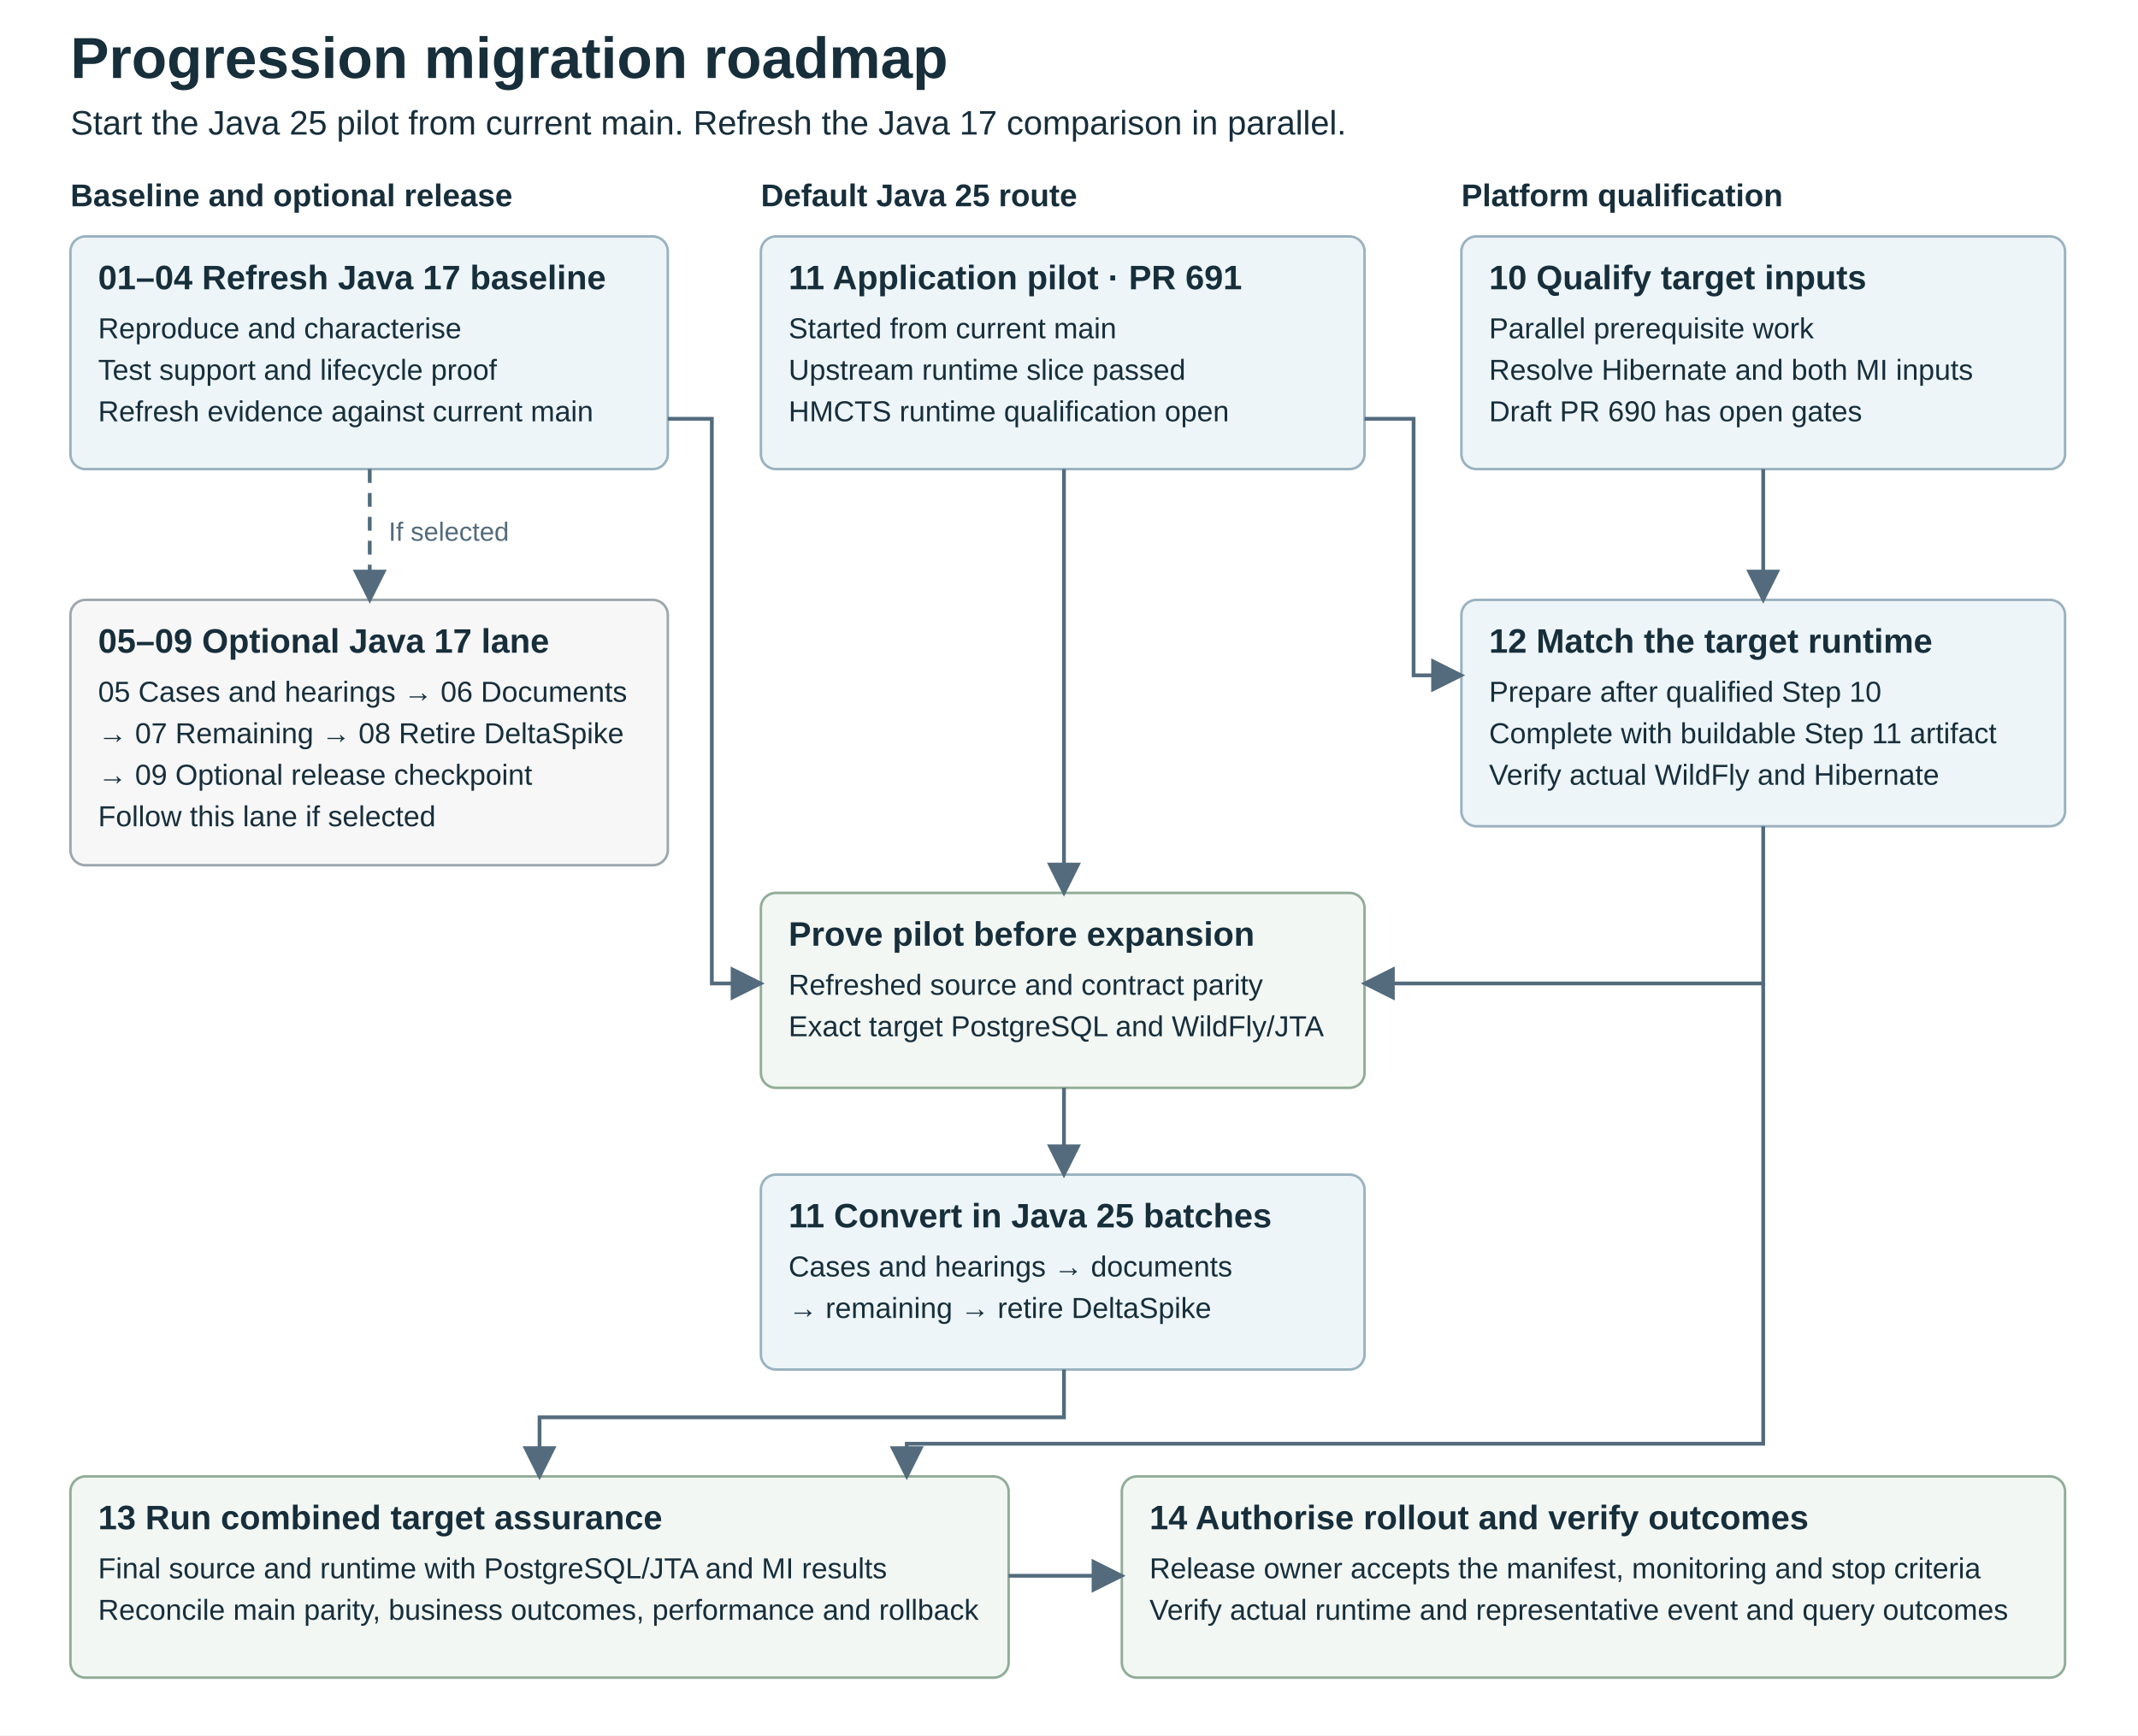
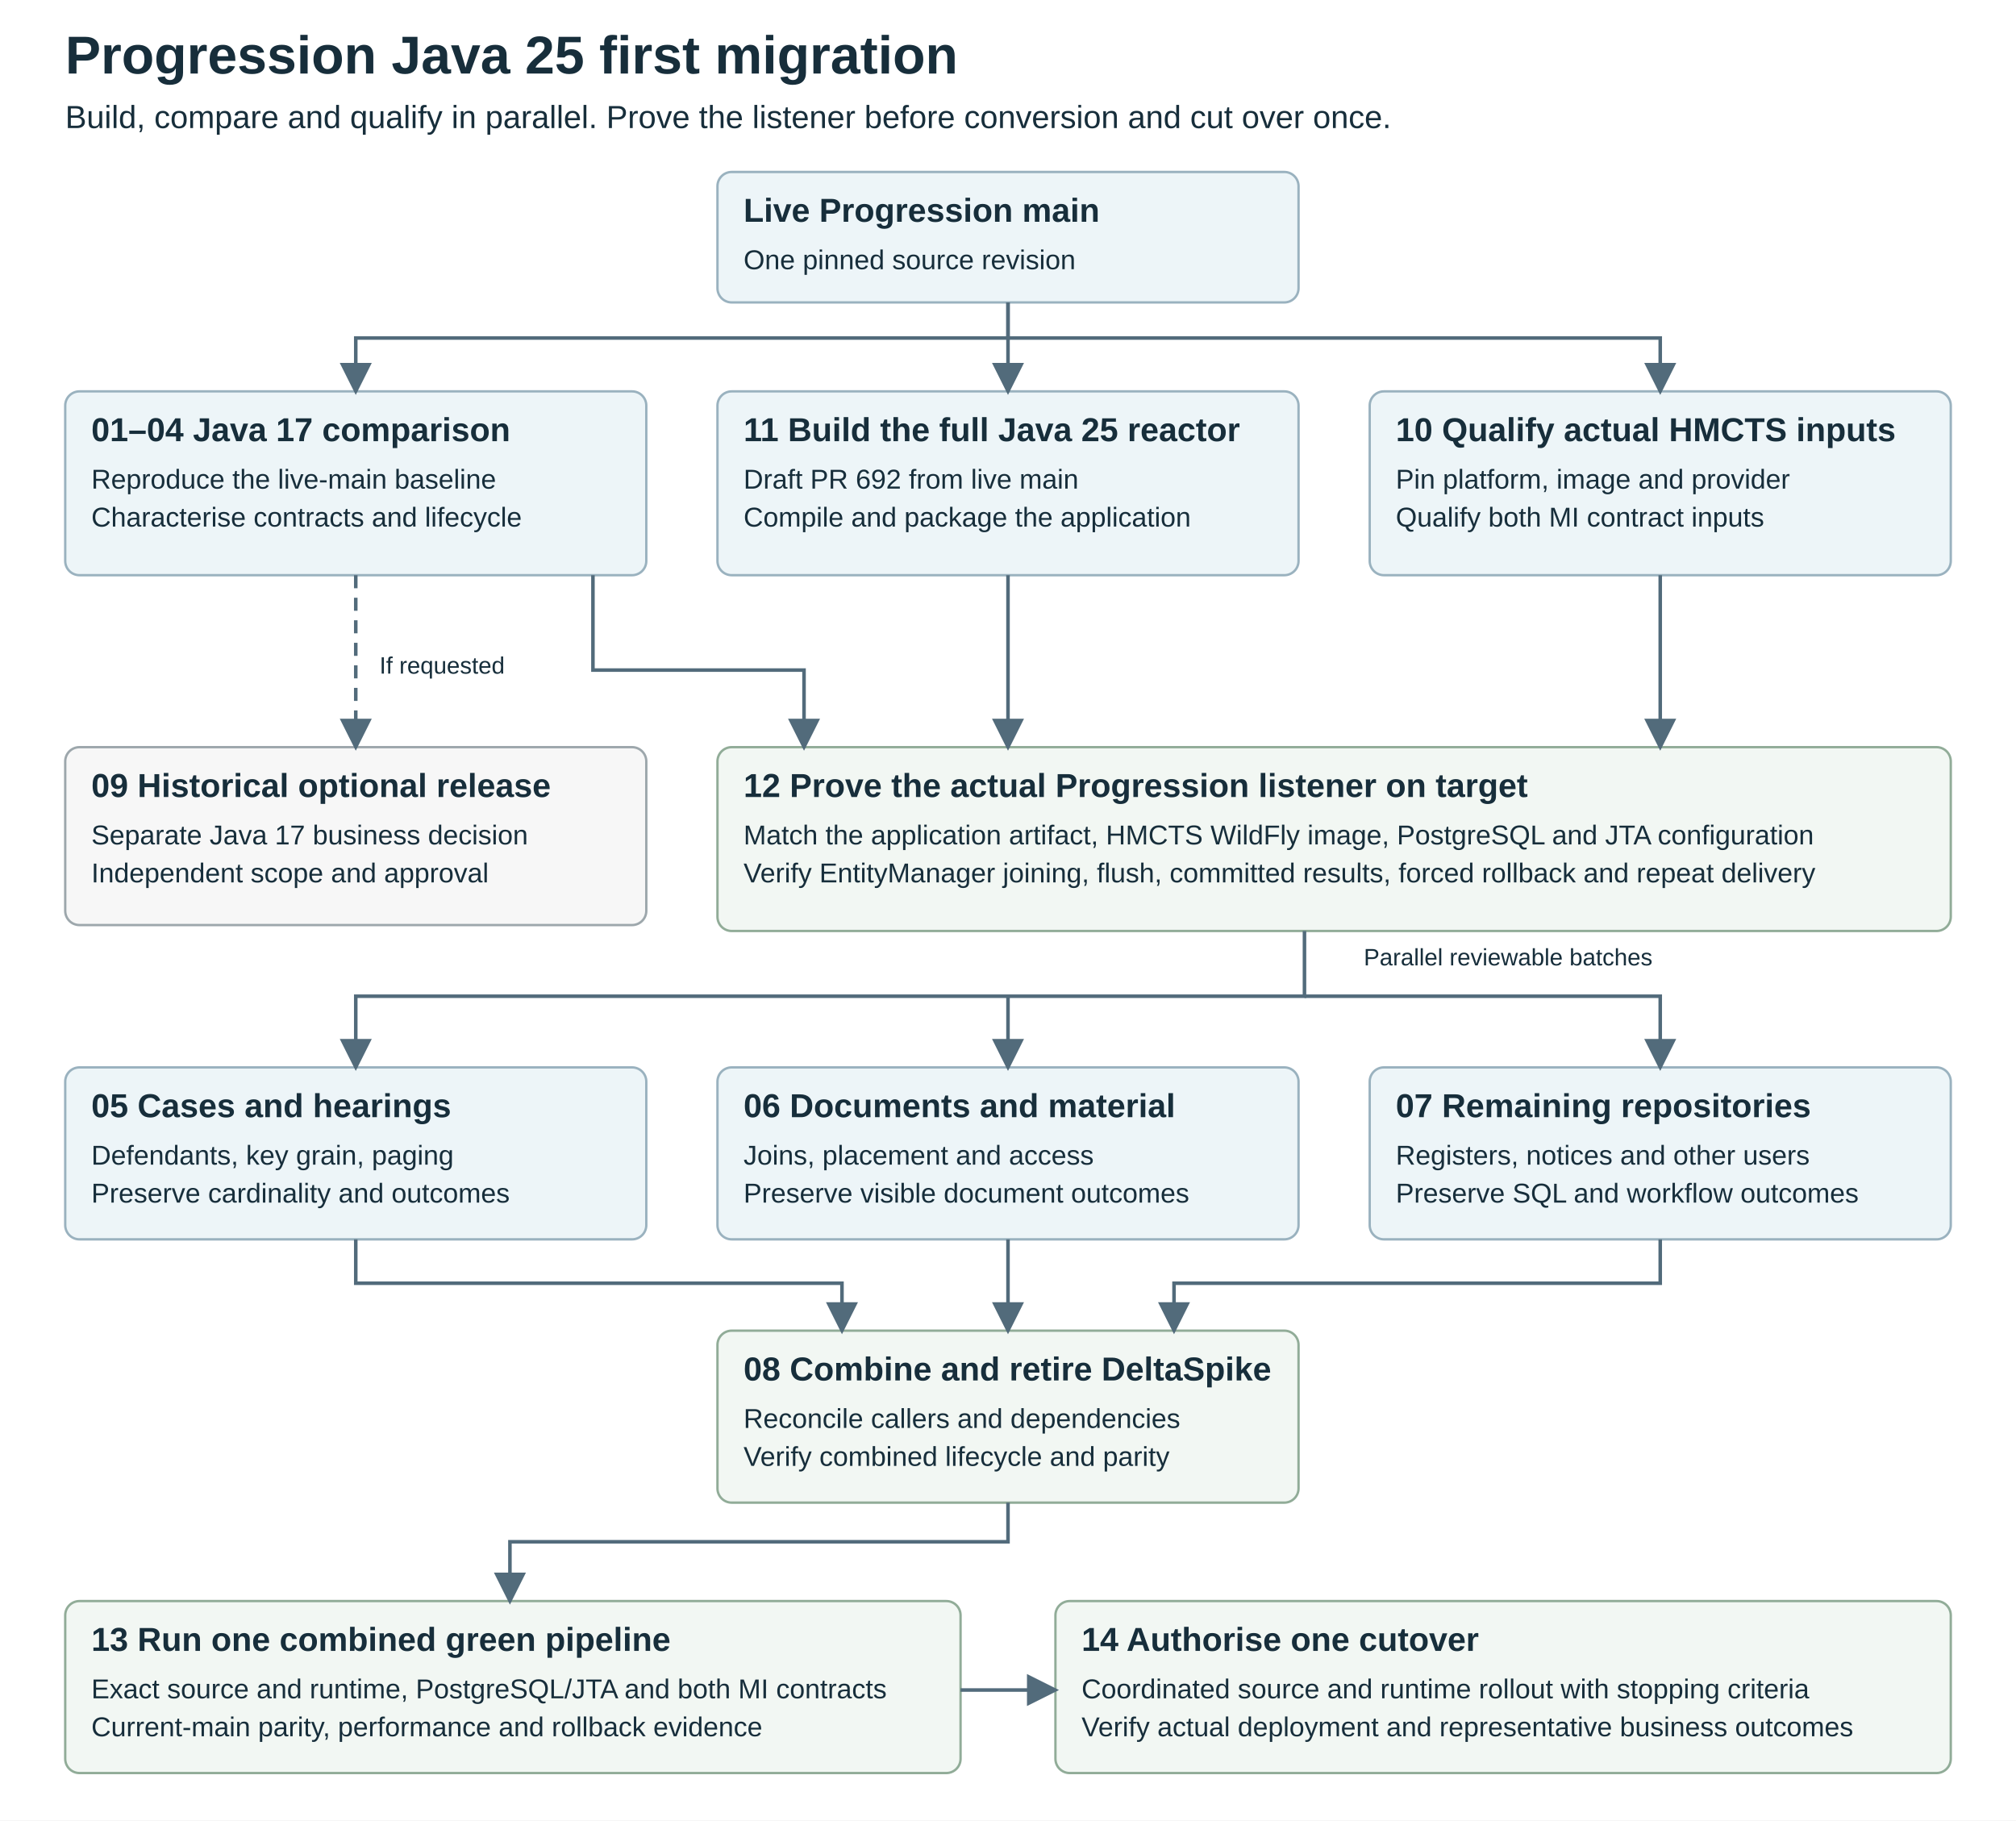
- <svg xmlns="http://www.w3.org/2000/svg" width="1700" height="1380" viewBox="0 0 1700 1380" role="img" aria-labelledby="title desc">
+ <svg xmlns="http://www.w3.org/2000/svg" width="1700" height="1535" viewBox="0 0 1700 1535" role="img" aria-labelledby="title desc">
  <defs>
    <marker id="arrow" markerWidth="9" markerHeight="9" refX="8" refY="4.5" orient="auto">
-       <path d="M0 0 L9 4.5 L0 9 Z" fill="#536b7c" />
+       <path d="M0 0 L9 4.5 L0 9 Z" fill="#526b7b" />
    </marker>
  </defs>
-   <rect width="1700" height="1380" fill="#ffffff" />
+   <rect width="1700" height="1535" fill="#fff" />
  <g font-family="Arial, Helvetica, sans-serif" fill="#172e3b">
-     <text x="56" y="62" font-size="46" font-weight="700">Progression migration roadmap</text>
-     <text x="56" y="107" font-size="27" font-weight="400">Start the Java 25 pilot from current main. Refresh the Java 17 comparison in parallel.</text>
-     <text x="56" y="164" font-size="25" font-weight="700">Baseline and optional release</text>
-     <text x="605" y="164" font-size="25" font-weight="700">Default Java 25 route</text>
-     <text x="1162" y="164" font-size="25" font-weight="700">Platform qualification</text>
-     <rect x="56" y="188" width="475" height="185" rx="12" fill="#edf5f8" stroke="#9ab2bf" stroke-width="2" />
-     <text x="78" y="230" font-size="27" font-weight="700">01–04 Refresh Java 17 baseline</text>
-     <text x="78" y="269" font-size="23" font-weight="400">Reproduce and characterise</text>
-     <text x="78" y="302" font-size="23" font-weight="400">Test support and lifecycle proof</text>
-     <text x="78" y="335" font-size="23" font-weight="400">Refresh evidence against current main</text>
-     <rect x="605" y="188" width="480" height="185" rx="12" fill="#edf5f8" stroke="#9ab2bf" stroke-width="2" />
-     <text x="627" y="230" font-size="27" font-weight="700">11 Application pilot · PR 691</text>
-     <text x="627" y="269" font-size="23" font-weight="400">Started from current main</text>
-     <text x="627" y="302" font-size="23" font-weight="400">Upstream runtime slice passed</text>
-     <text x="627" y="335" font-size="23" font-weight="400">HMCTS runtime qualification open</text>
-     <rect x="1162" y="188" width="480" height="185" rx="12" fill="#edf5f8" stroke="#9ab2bf" stroke-width="2" />
-     <text x="1184" y="230" font-size="27" font-weight="700">10 Qualify target inputs</text>
-     <text x="1184" y="269" font-size="23" font-weight="400">Parallel prerequisite work</text>
-     <text x="1184" y="302" font-size="23" font-weight="400">Resolve Hibernate and both MI inputs</text>
-     <text x="1184" y="335" font-size="23" font-weight="400">Draft PR 690 has open gates</text>
-     <rect x="56" y="477" width="475" height="211" rx="12" fill="#f7f7f7" stroke="#9da7ac" stroke-width="2" />
-     <text x="78" y="519" font-size="27" font-weight="700">05–09 Optional Java 17 lane</text>
-     <text x="78" y="558" font-size="23" font-weight="400">05 Cases and hearings → 06 Documents</text>
-     <text x="78" y="591" font-size="23" font-weight="400">→ 07 Remaining → 08 Retire DeltaSpike</text>
-     <text x="78" y="624" font-size="23" font-weight="400">→ 09 Optional release checkpoint</text>
-     <text x="78" y="657" font-size="23" font-weight="400">Follow this lane if selected</text>
-     <rect x="1162" y="477" width="480" height="180" rx="12" fill="#edf5f8" stroke="#9ab2bf" stroke-width="2" />
-     <text x="1184" y="519" font-size="27" font-weight="700">12 Match the target runtime</text>
-     <text x="1184" y="558" font-size="23" font-weight="400">Prepare after qualified Step 10</text>
-     <text x="1184" y="591" font-size="23" font-weight="400">Complete with buildable Step 11 artifact</text>
-     <text x="1184" y="624" font-size="23" font-weight="400">Verify actual WildFly and Hibernate</text>
-     <polyline points="294,373 294,477" fill="none" stroke="#536b7c" stroke-width="3" marker-end="url(#arrow)" stroke-dasharray="11 8" />
-     <text x="309" y="430" font-size="21" font-weight="400" fill="#536b7c">If selected</text>
-     <polyline points="1402,373 1402,477" fill="none" stroke="#536b7c" stroke-width="3" marker-end="url(#arrow)" />
-     <polyline points="1085,333 1124,333 1124,537 1162,537" fill="none" stroke="#536b7c" stroke-width="3" marker-end="url(#arrow)" />
-     <rect x="605" y="710" width="480" height="155" rx="12" fill="#f2f7f3" stroke="#91ac98" stroke-width="2" />
-     <text x="627" y="752" font-size="27" font-weight="700">Prove pilot before expansion</text>
-     <text x="627" y="791" font-size="23" font-weight="400">Refreshed source and contract parity</text>
-     <text x="627" y="824" font-size="23" font-weight="400">Exact target PostgreSQL and WildFly/JTA</text>
-     <polyline points="531,333 566,333 566,782 605,782" fill="none" stroke="#536b7c" stroke-width="3" marker-end="url(#arrow)" />
-     <polyline points="846,373 846,710" fill="none" stroke="#536b7c" stroke-width="3" marker-end="url(#arrow)" />
-     <polyline points="1402,657 1402,782 1085,782" fill="none" stroke="#536b7c" stroke-width="3" marker-end="url(#arrow)" />
-     <rect x="605" y="934" width="480" height="155" rx="12" fill="#edf5f8" stroke="#9ab2bf" stroke-width="2" />
-     <text x="627" y="976" font-size="27" font-weight="700">11 Convert in Java 25 batches</text>
-     <text x="627" y="1015" font-size="23" font-weight="400">Cases and hearings → documents</text>
-     <text x="627" y="1048" font-size="23" font-weight="400">→ remaining → retire DeltaSpike</text>
-     <polyline points="846,865 846,934" fill="none" stroke="#536b7c" stroke-width="3" marker-end="url(#arrow)" />
-     <rect x="56" y="1174" width="746" height="160" rx="12" fill="#f2f7f3" stroke="#91ac98" stroke-width="2" />
-     <text x="78" y="1216" font-size="27" font-weight="700">13 Run combined target assurance</text>
-     <text x="78" y="1255" font-size="23" font-weight="400">Final source and runtime with PostgreSQL/JTA and MI results</text>
-     <text x="78" y="1288" font-size="23" font-weight="400">Reconcile main parity, business outcomes, performance and rollback</text>
-     <rect x="892" y="1174" width="750" height="160" rx="12" fill="#f2f7f3" stroke="#91ac98" stroke-width="2" />
-     <text x="914" y="1216" font-size="27" font-weight="700">14 Authorise rollout and verify outcomes</text>
-     <text x="914" y="1255" font-size="23" font-weight="400">Release owner accepts the manifest, monitoring and stop criteria</text>
-     <text x="914" y="1288" font-size="23" font-weight="400">Verify actual runtime and representative event and query outcomes</text>
-     <polyline points="846,1089 846,1127 429,1127 429,1174" fill="none" stroke="#536b7c" stroke-width="3" marker-end="url(#arrow)" />
-     <polyline points="1402,782 1402,1148 721,1148 721,1174" fill="none" stroke="#536b7c" stroke-width="3" marker-end="url(#arrow)" />
-     <polyline points="802,1253 892,1253" fill="none" stroke="#536b7c" stroke-width="3" marker-end="url(#arrow)" />
+     <text x="55" y="62" font-size="45" font-weight="700">Progression Java 25 first migration</text>
+     <text x="55" y="108" font-size="27" font-weight="400">Build, compare and qualify in parallel. Prove the listener before conversion and cut over once.</text>
+     <rect x="605" y="145" width="490" height="110" rx="12" fill="#edf5f8" stroke="#9ab2bf" stroke-width="2" />
+     <text x="627" y="187" font-size="28" font-weight="700">Live Progression main</text>
+     <text x="627" y="227" font-size="23" font-weight="400">One pinned source revision</text>
+     <rect x="55" y="330" width="490" height="155" rx="12" fill="#edf5f8" stroke="#9ab2bf" stroke-width="2" />
+     <text x="77" y="372" font-size="28" font-weight="700">01–04 Java 17 comparison</text>
+     <text x="77" y="412" font-size="23" font-weight="400">Reproduce the live-main baseline</text>
+     <text x="77" y="444" font-size="23" font-weight="400">Characterise contracts and lifecycle</text>
+     <rect x="605" y="330" width="490" height="155" rx="12" fill="#edf5f8" stroke="#9ab2bf" stroke-width="2" />
+     <text x="627" y="372" font-size="28" font-weight="700">11 Build the full Java 25 reactor</text>
+     <text x="627" y="412" font-size="23" font-weight="400">Draft PR 692 from live main</text>
+     <text x="627" y="444" font-size="23" font-weight="400">Compile and package the application</text>
+     <rect x="1155" y="330" width="490" height="155" rx="12" fill="#edf5f8" stroke="#9ab2bf" stroke-width="2" />
+     <text x="1177" y="372" font-size="28" font-weight="700">10 Qualify actual HMCTS inputs</text>
+     <text x="1177" y="412" font-size="23" font-weight="400">Pin platform, image and provider</text>
+     <text x="1177" y="444" font-size="23" font-weight="400">Qualify both MI contract inputs</text>
+     <polyline points="850,255 850,285 300,285 300,330" fill="none" stroke="#526b7b" stroke-width="3" marker-end="url(#arrow)" />
+     <polyline points="850,255 850,330" fill="none" stroke="#526b7b" stroke-width="3" marker-end="url(#arrow)" />
+     <polyline points="850,285 1400,285 1400,330" fill="none" stroke="#526b7b" stroke-width="3" marker-end="url(#arrow)" />
+     <rect x="55" y="630" width="490" height="150" rx="12" fill="#f7f7f7" stroke="#9da7ac" stroke-width="2" />
+     <text x="77" y="672" font-size="28" font-weight="700">09 Historical optional release</text>
+     <text x="77" y="712" font-size="23" font-weight="400">Separate Java 17 business decision</text>
+     <text x="77" y="744" font-size="23" font-weight="400">Independent scope and approval</text>
+     <rect x="605" y="630" width="1040" height="155" rx="12" fill="#f2f7f3" stroke="#91ac98" stroke-width="2" />
+     <text x="627" y="672" font-size="28" font-weight="700">12 Prove the actual Progression listener on target</text>
+     <text x="627" y="712" font-size="23" font-weight="400">Match the application artifact, HMCTS WildFly image, PostgreSQL and JTA configuration</text>
+     <text x="627" y="744" font-size="23" font-weight="400">Verify EntityManager joining, flush, committed results, forced rollback and repeat delivery</text>
+     <polyline points="300,485 300,630" fill="none" stroke="#526b7b" stroke-width="3" marker-end="url(#arrow)" stroke-dasharray="11 8" />
+     <text x="320" y="568" font-size="20" font-weight="400">If requested</text>
+     <polyline points="500,485 500,565 678,565 678,630" fill="none" stroke="#526b7b" stroke-width="3" marker-end="url(#arrow)" />
+     <polyline points="850,485 850,630" fill="none" stroke="#526b7b" stroke-width="3" marker-end="url(#arrow)" />
+     <polyline points="1400,485 1400,630" fill="none" stroke="#526b7b" stroke-width="3" marker-end="url(#arrow)" />
+     <rect x="55" y="900" width="490" height="145" rx="12" fill="#edf5f8" stroke="#9ab2bf" stroke-width="2" />
+     <text x="77" y="942" font-size="28" font-weight="700">05 Cases and hearings</text>
+     <text x="77" y="982" font-size="23" font-weight="400">Defendants, key grain, paging</text>
+     <text x="77" y="1014" font-size="23" font-weight="400">Preserve cardinality and outcomes</text>
+     <rect x="605" y="900" width="490" height="145" rx="12" fill="#edf5f8" stroke="#9ab2bf" stroke-width="2" />
+     <text x="627" y="942" font-size="28" font-weight="700">06 Documents and material</text>
+     <text x="627" y="982" font-size="23" font-weight="400">Joins, placement and access</text>
+     <text x="627" y="1014" font-size="23" font-weight="400">Preserve visible document outcomes</text>
+     <rect x="1155" y="900" width="490" height="145" rx="12" fill="#edf5f8" stroke="#9ab2bf" stroke-width="2" />
+     <text x="1177" y="942" font-size="28" font-weight="700">07 Remaining repositories</text>
+     <text x="1177" y="982" font-size="23" font-weight="400">Registers, notices and other users</text>
+     <text x="1177" y="1014" font-size="23" font-weight="400">Preserve SQL and workflow outcomes</text>
+     <polyline points="1100,785 1100,840 300,840 300,900" fill="none" stroke="#526b7b" stroke-width="3" marker-end="url(#arrow)" />
+     <polyline points="850,840 850,900" fill="none" stroke="#526b7b" stroke-width="3" marker-end="url(#arrow)" />
+     <polyline points="1100,840 1400,840 1400,900" fill="none" stroke="#526b7b" stroke-width="3" marker-end="url(#arrow)" />
+     <text x="1150" y="814" font-size="20" font-weight="400">Parallel reviewable batches</text>
+     <rect x="605" y="1122" width="490" height="145" rx="12" fill="#f2f7f3" stroke="#91ac98" stroke-width="2" />
+     <text x="627" y="1164" font-size="28" font-weight="700">08 Combine and retire DeltaSpike</text>
+     <text x="627" y="1204" font-size="23" font-weight="400">Reconcile callers and dependencies</text>
+     <text x="627" y="1236" font-size="23" font-weight="400">Verify combined lifecycle and parity</text>
+     <polyline points="300,1045 300,1082 710,1082 710,1122" fill="none" stroke="#526b7b" stroke-width="3" marker-end="url(#arrow)" />
+     <polyline points="850,1045 850,1122" fill="none" stroke="#526b7b" stroke-width="3" marker-end="url(#arrow)" />
+     <polyline points="1400,1045 1400,1082 990,1082 990,1122" fill="none" stroke="#526b7b" stroke-width="3" marker-end="url(#arrow)" />
+     <rect x="55" y="1350" width="755" height="145" rx="12" fill="#f2f7f3" stroke="#91ac98" stroke-width="2" />
+     <text x="77" y="1392" font-size="28" font-weight="700">13 Run one combined green pipeline</text>
+     <text x="77" y="1432" font-size="23" font-weight="400">Exact source and runtime, PostgreSQL/JTA and both MI contracts</text>
+     <text x="77" y="1464" font-size="23" font-weight="400">Current-main parity, performance and rollback evidence</text>
+     <rect x="890" y="1350" width="755" height="145" rx="12" fill="#f2f7f3" stroke="#91ac98" stroke-width="2" />
+     <text x="912" y="1392" font-size="28" font-weight="700">14 Authorise one cutover</text>
+     <text x="912" y="1432" font-size="23" font-weight="400">Coordinated source and runtime rollout with stopping criteria</text>
+     <text x="912" y="1464" font-size="23" font-weight="400">Verify actual deployment and representative business outcomes</text>
+     <polyline points="850,1267 850,1300 430,1300 430,1350" fill="none" stroke="#526b7b" stroke-width="3" marker-end="url(#arrow)" />
+     <polyline points="810,1425 890,1425" fill="none" stroke="#526b7b" stroke-width="3" marker-end="url(#arrow)" />
  </g>
</svg>
